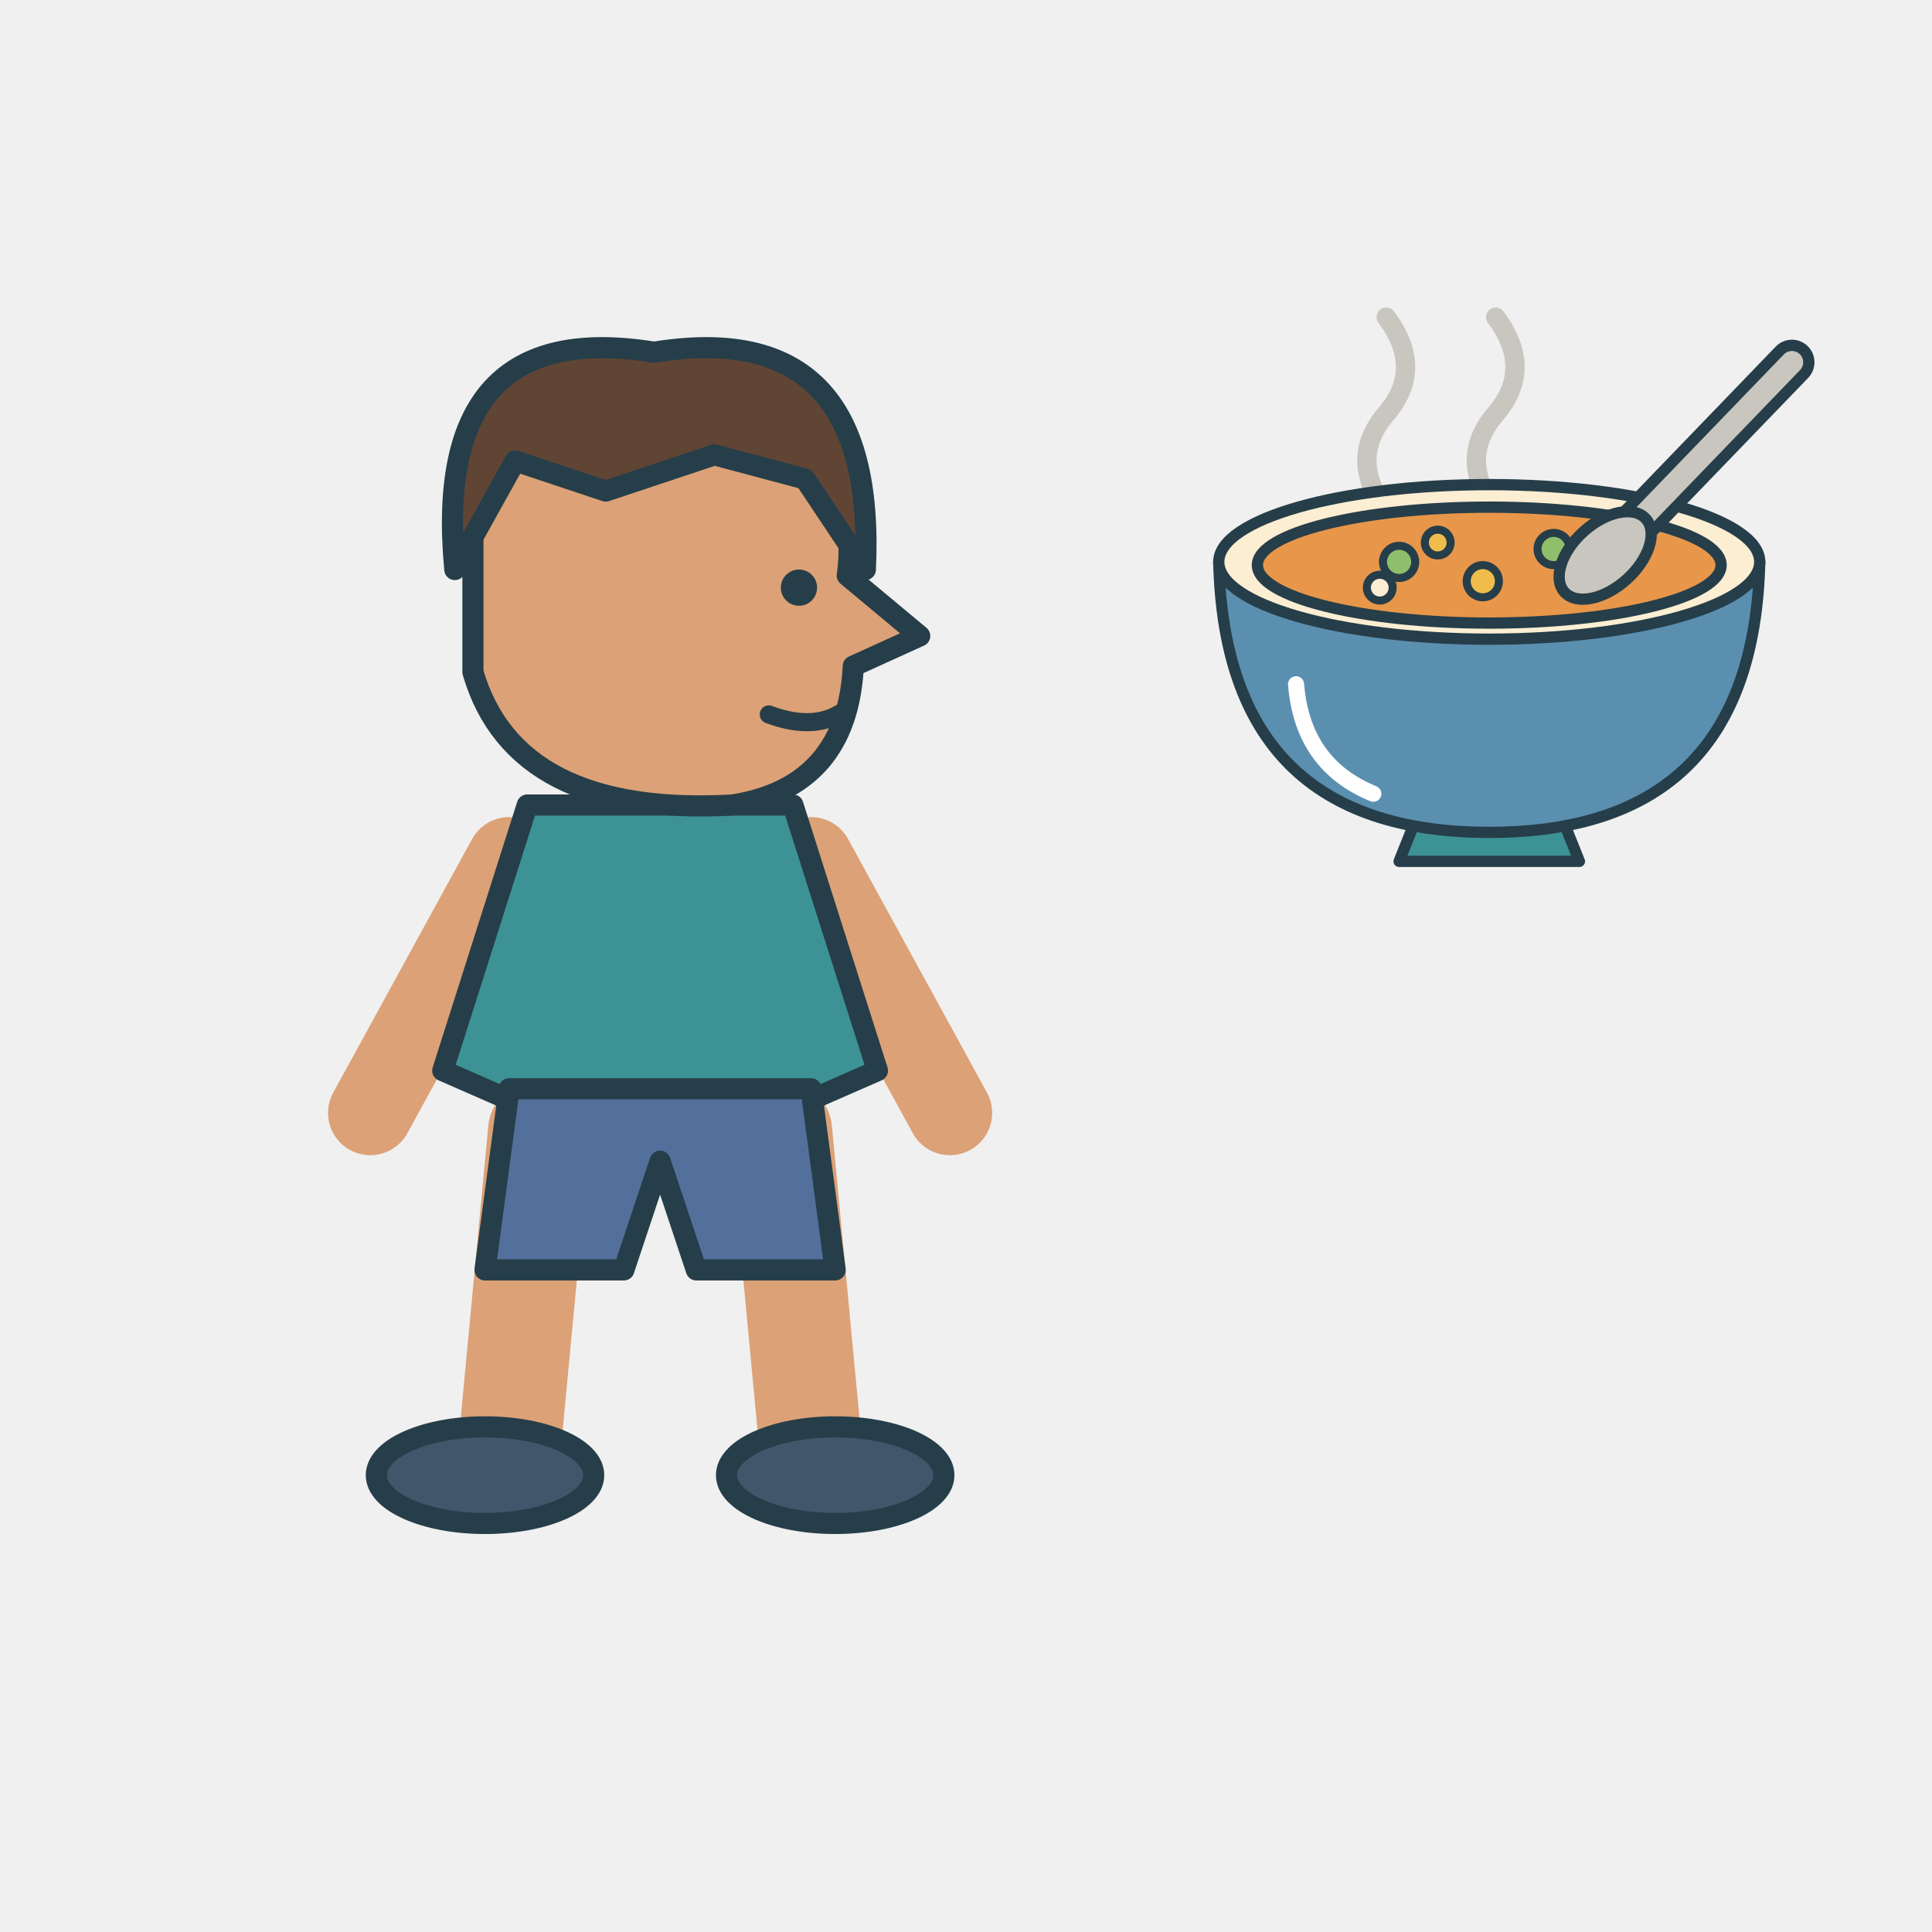
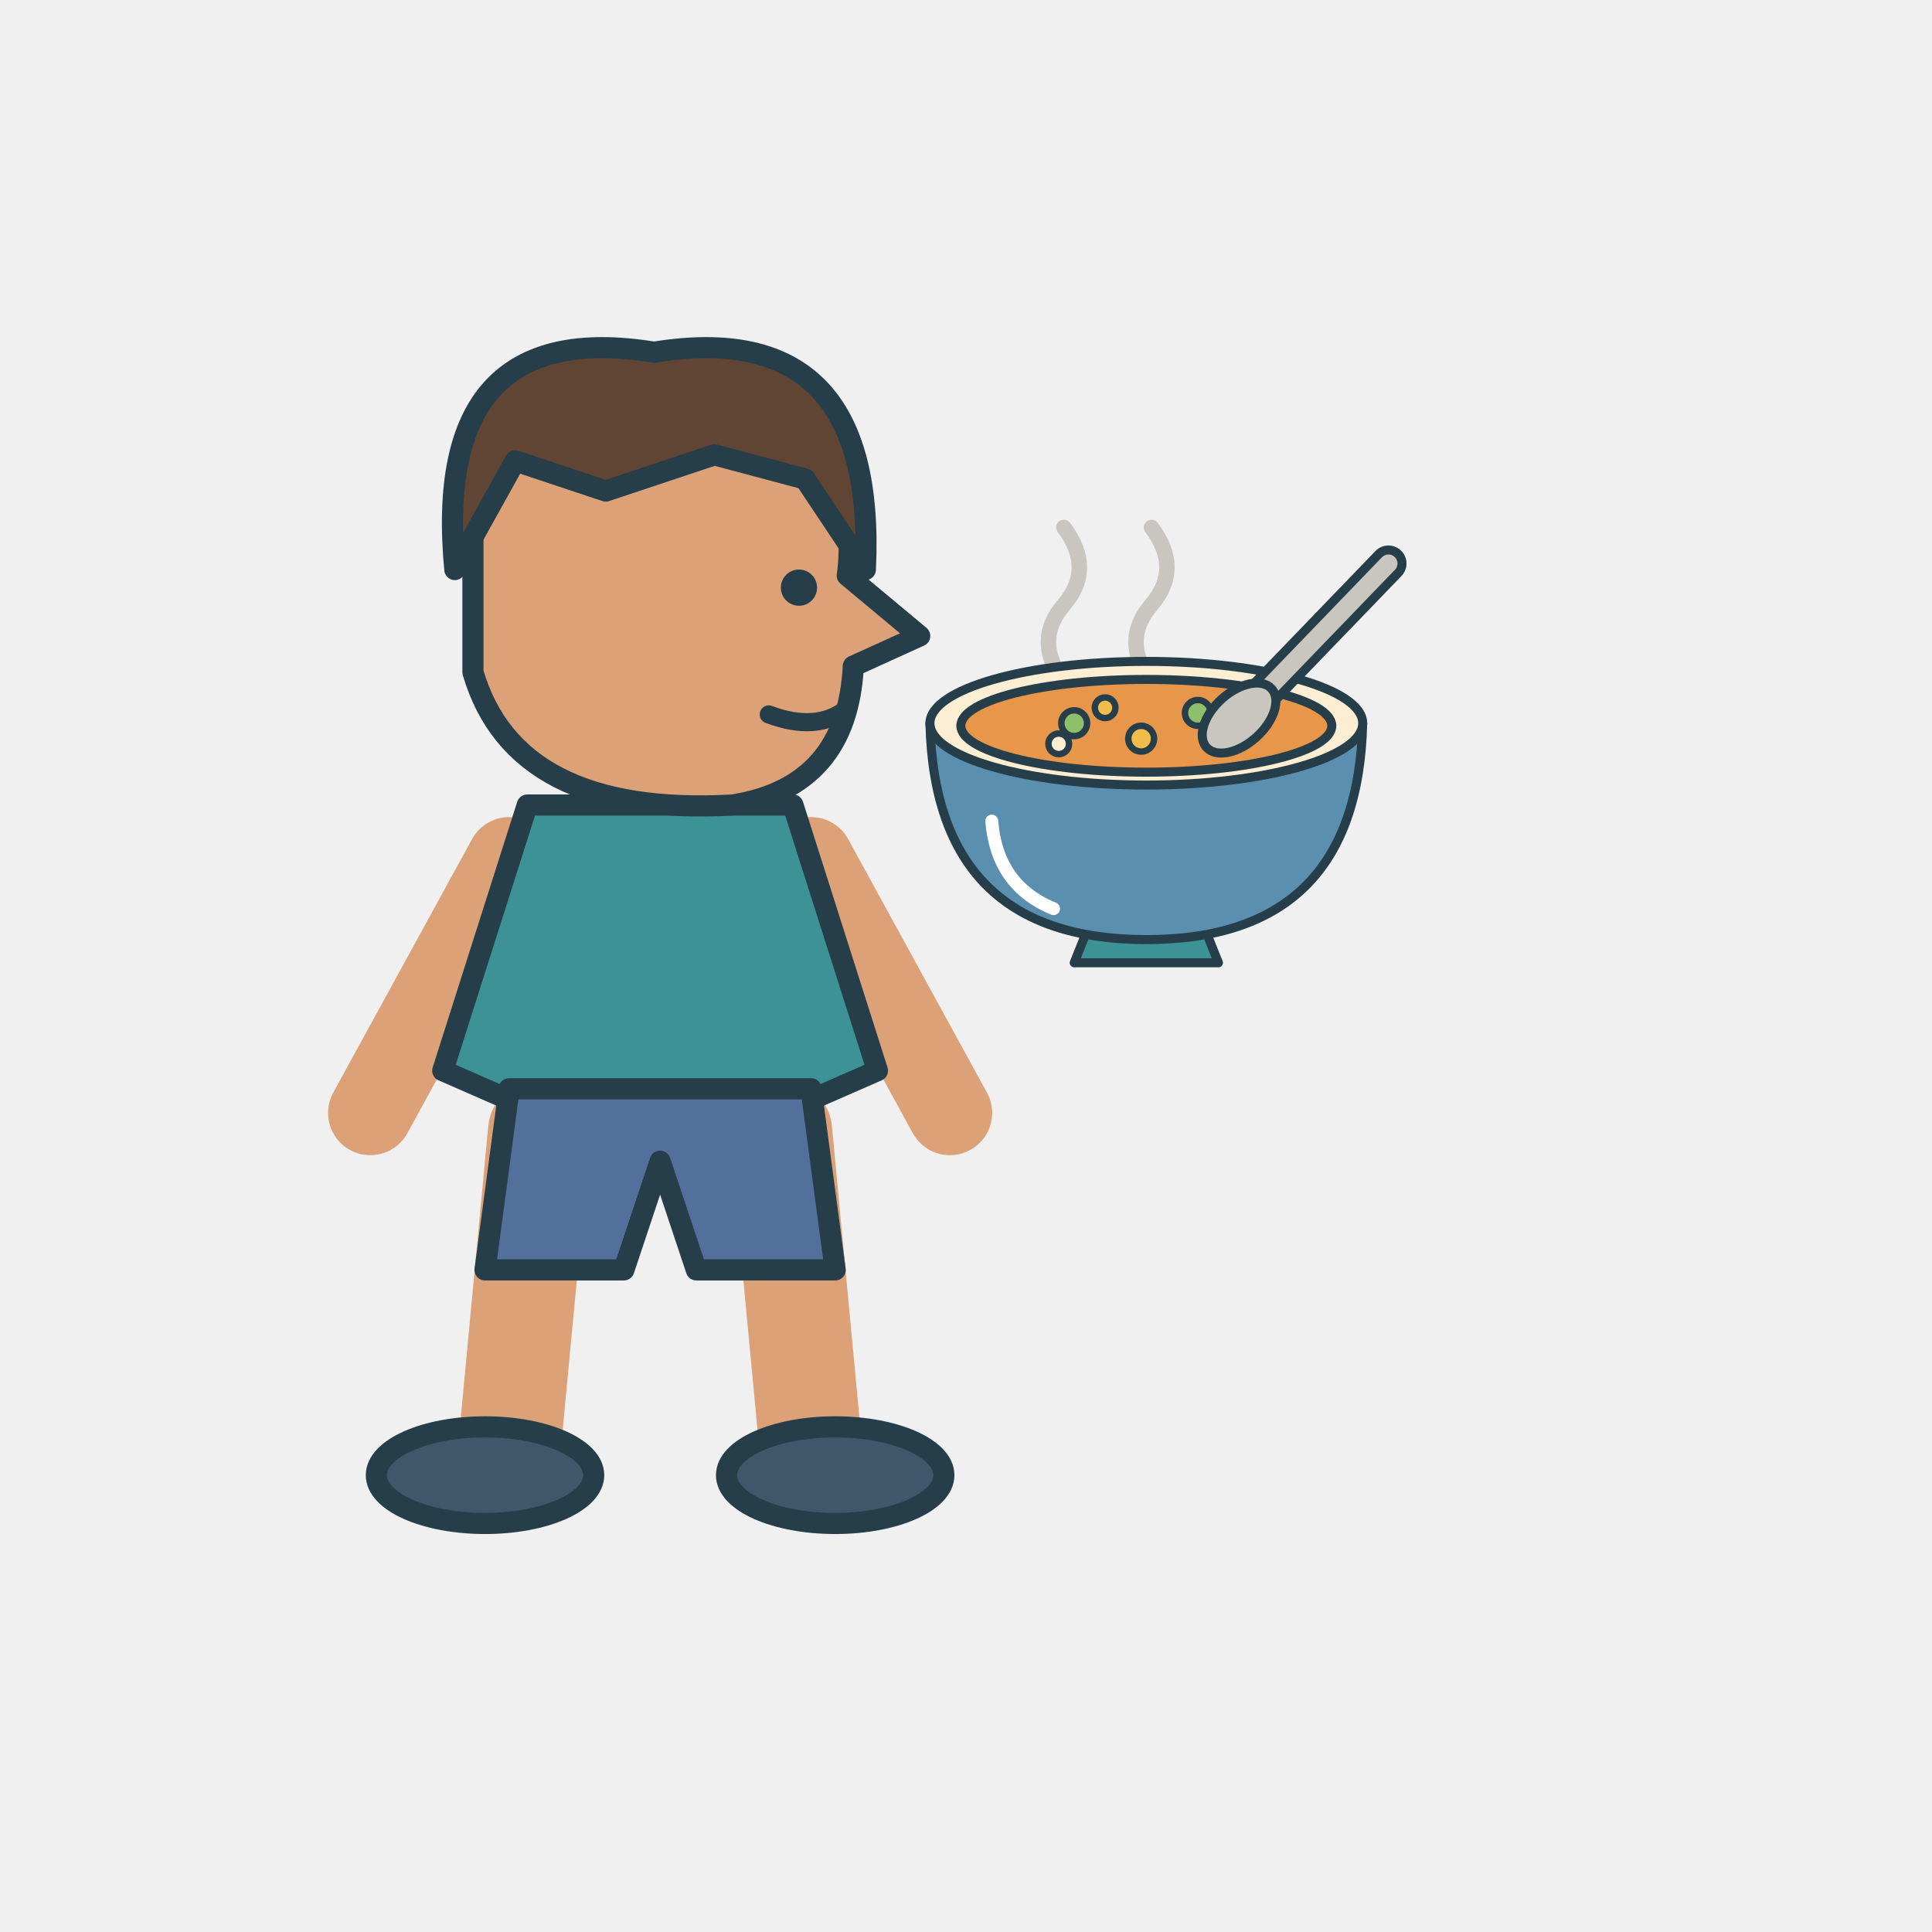
<svg xmlns="http://www.w3.org/2000/svg" viewBox="0 0 240 240">
  <g stroke="#263e49" stroke-width="3.5" stroke-linecap="round" stroke-linejoin="round">
    <g transform="translate(-8 25) scale(.75)">
      <path d="M100 154 L95 207 M140 154 L145 207" fill="none" stroke="#dca176" stroke-width="17" />
      <path d="M95 109 L72 151 M145 109 L168 151" fill="none" stroke="#dca176" stroke-width="14" />
      <path d="M98 100 L142 100 L156 144 L140 151 L100 151 L84 144 Z" fill="#3d9295" />
      <path d="M95 147 L145 147 L149 177 L126 177 L120 159 L114 177 L91 177 Z" fill="#536f9c" />
      <path d="M89 46 Q113 21 142 39 Q153 48 151 62 L163 72 L152 77 Q151 97 132 100 Q96 102 89 78 Z" fill="#dca176" />
      <path d="M86 61 Q82 19 119 25 Q156 19 154 61 L144 46 L129 42 L111 48 L96 43 Z" fill="#604535" />
      <circle cx="143" cy="64" r="3" fill="#263e49" stroke="none" />
      <path d="M138 85 Q146 88 151 84" fill="none" stroke-width="3" />
      <ellipse cx="91" cy="211" rx="18" ry="8" fill="#40576b" />
      <ellipse cx="149" cy="211" rx="18" ry="8" fill="#40576b" />
    </g>
-     <g transform="translate(137 25) scale(.4)">
+     <g transform="translate(104 54) scale(0.32)">
      <g stroke="#263e49" stroke-width="3.5" stroke-linecap="round" stroke-linejoin="round">
        <path d="M88 96 Q76 80 88 66 Q100 52 88 36" fill="none" stroke="#c8c6bf" stroke-width="6" />
        <path d="M122 96 Q110 80 122 66 Q134 52 122 36" fill="none" stroke="#c8c6bf" stroke-width="6" />
        <path d="M92 205 L148 205 L142 190 L98 190 Z" fill="#3d9295" />
        <path d="M36 112 Q38 196 120 196 Q202 196 204 112 Z" fill="#5b8fb0" />
        <ellipse cx="120" cy="112" rx="84" ry="24" fill="#fbeed3" />
        <ellipse cx="120" cy="113" rx="72" ry="18" fill="#e8964a" />
        <circle cx="92" cy="112" r="5" fill="#8fbf6a" stroke-width="2.5" />
        <circle cx="118" cy="118" r="5" fill="#f0bd4d" stroke-width="2.5" />
        <circle cx="140" cy="108" r="5" fill="#8fbf6a" stroke-width="2.5" />
        <circle cx="104" cy="106" r="4" fill="#f0bd4d" stroke-width="2.5" />
        <circle cx="86" cy="120" r="4" fill="#fbeed3" stroke-width="2.5" />
        <path d="M60 150 Q62 175 84 184" fill="none" stroke="#ffffff" stroke-width="5" />
        <path d="M160 106 L214 50" fill="none" stroke="#263e49" stroke-width="14" />
        <path d="M160 106 L214 50" fill="none" stroke="#c8c6bf" stroke-width="7" />
        <ellipse cx="156" cy="110" rx="17" ry="10" transform="rotate(-42 156 110)" fill="#c8c6bf" />
      </g>
    </g>
  </g>
</svg>
